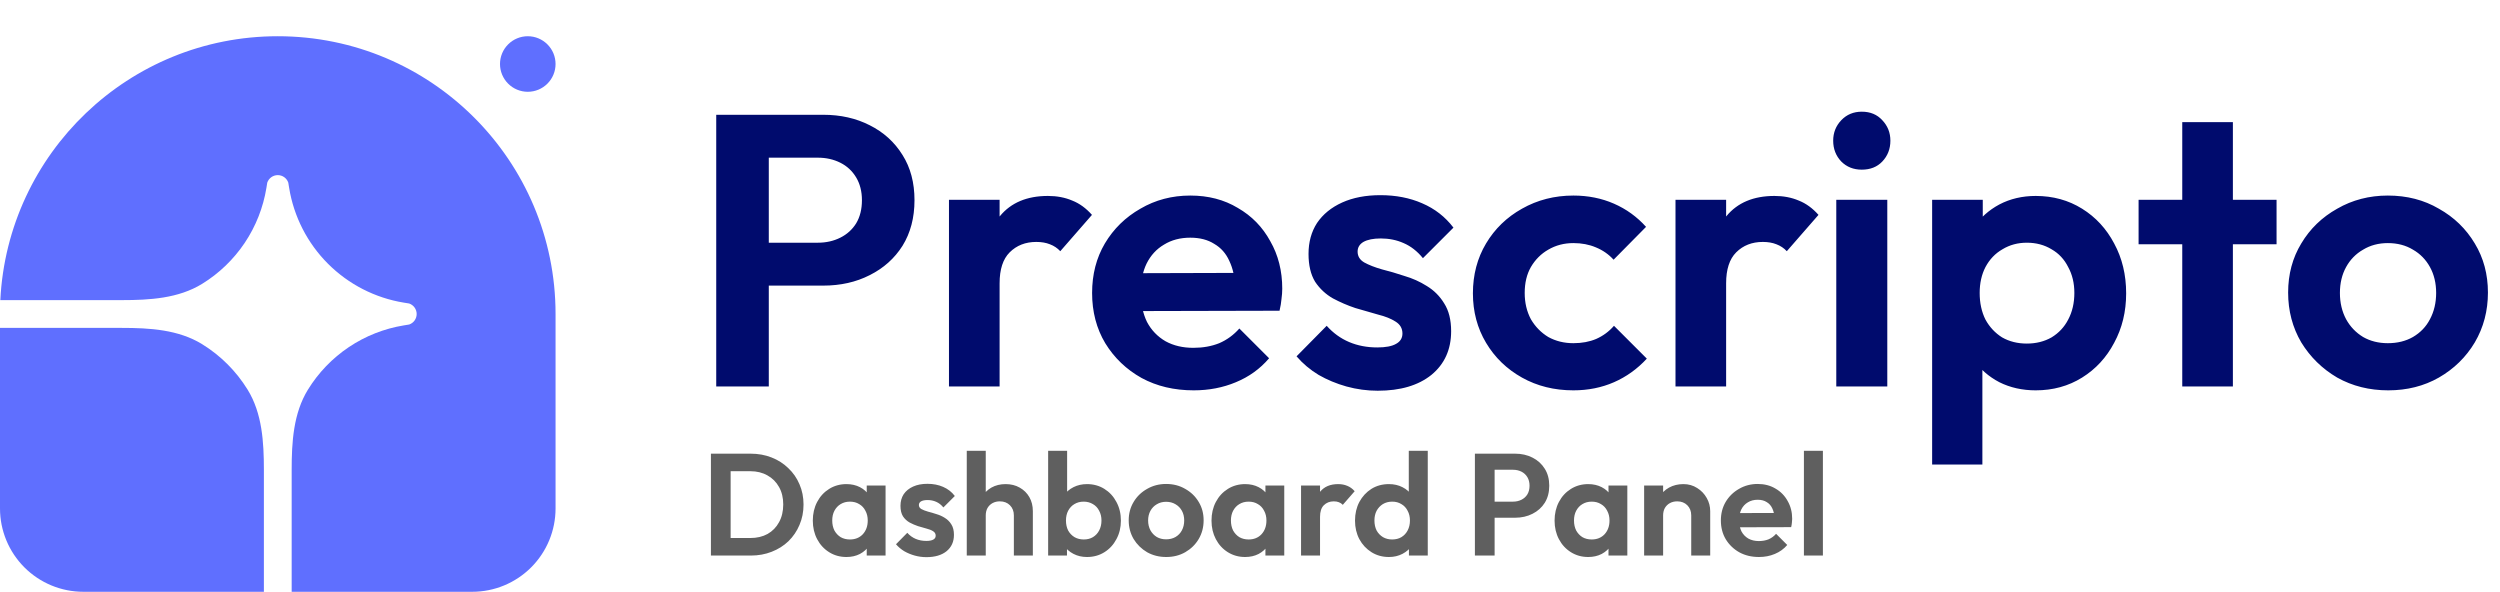
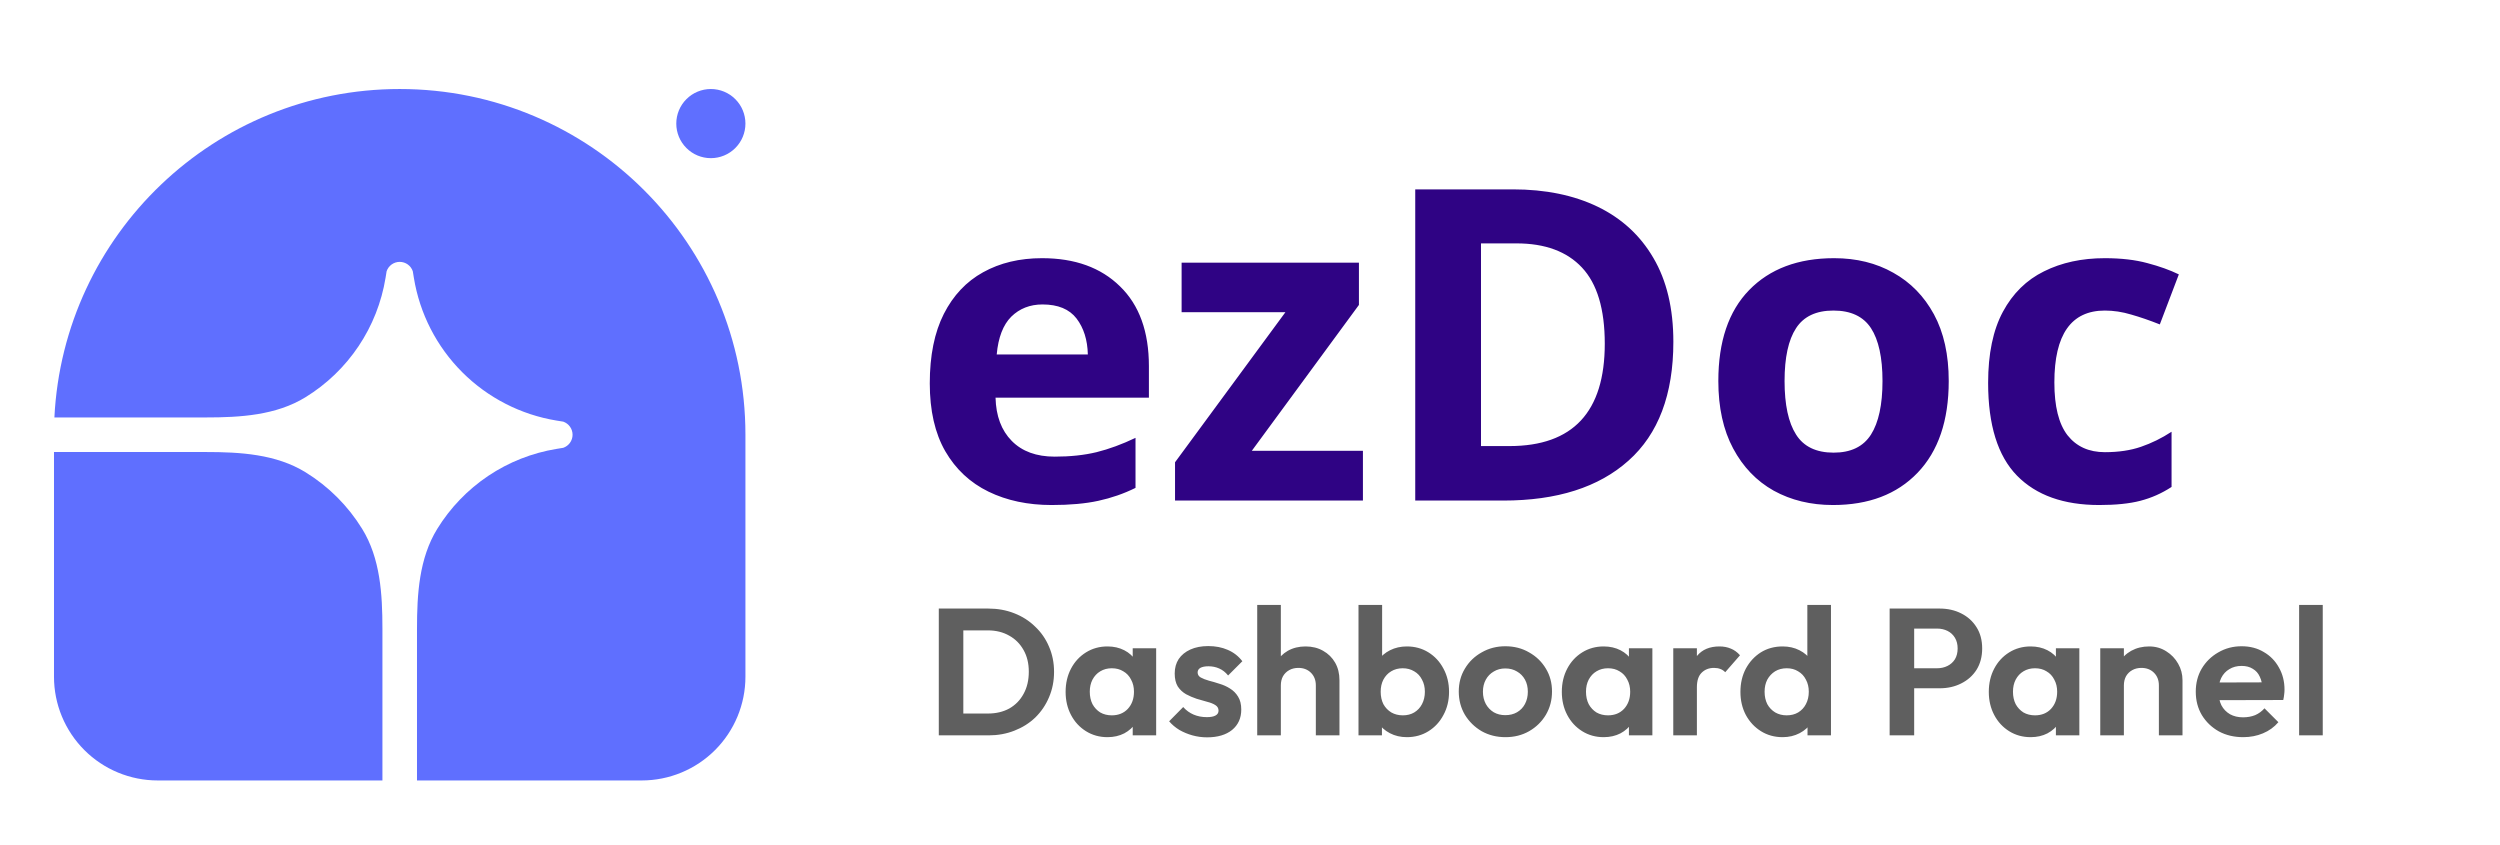
- <svg xmlns="http://www.w3.org/2000/svg" width="207" height="49" viewBox="0 0 207 49" fill="none">
-   <path d="M23 3C35.703 3 46 13.297 46 26V42.1C46 43.93 45.273 45.685 43.979 46.979C42.685 48.273 40.93 49 39.1 49H24.15V38.91C24.15 36.608 24.29 34.222 25.497 32.263C26.362 30.859 27.518 29.657 28.888 28.738C30.258 27.82 31.81 27.208 33.437 26.942L33.878 26.87C34.059 26.808 34.217 26.691 34.328 26.535C34.44 26.379 34.5 26.192 34.5 26C34.5 25.808 34.44 25.621 34.328 25.465C34.217 25.309 34.059 25.192 33.878 25.129L33.437 25.058C31.059 24.67 28.863 23.544 27.159 21.84C25.456 20.137 24.33 17.941 23.942 15.563L23.87 15.122C23.808 14.941 23.691 14.783 23.535 14.671C23.379 14.56 23.192 14.5 23 14.5C22.808 14.5 22.621 14.56 22.465 14.671C22.309 14.783 22.191 14.941 22.129 15.122L22.058 15.563C21.792 17.19 21.18 18.741 20.261 20.111C19.343 21.481 18.141 22.638 16.737 23.502C14.777 24.71 12.392 24.85 10.09 24.85H0.027C0.629 12.682 10.683 3 23 3Z" fill="#5F6FFF" />
-   <path d="M0 27.15H10.09C12.392 27.15 14.777 27.29 16.737 28.498C18.269 29.442 19.558 30.731 20.502 32.263C21.71 34.222 21.85 36.608 21.85 38.91V49H6.9C5.07 49 3.315 48.273 2.021 46.979C0.727 45.685 0 43.93 0 42.1L0 27.15ZM46 5.3C46 5.91 45.758 6.495 45.326 6.926C44.895 7.358 44.31 7.6 43.7 7.6C43.09 7.6 42.505 7.358 42.074 6.926C41.642 6.495 41.4 5.91 41.4 5.3C41.4 4.69 41.642 4.105 42.074 3.674C42.505 3.242 43.09 3 43.7 3C44.31 3 44.895 3.242 45.326 3.674C45.758 4.105 46 4.69 46 5.3Z" fill="#5F6FFF" />
-   <path d="M62.504 23.648V20.096H67.72C68.403 20.096 69.021 19.957 69.576 19.68C70.131 19.403 70.568 19.008 70.888 18.496C71.208 17.963 71.368 17.323 71.368 16.576C71.368 15.851 71.208 15.221 70.888 14.688C70.568 14.155 70.131 13.749 69.576 13.472C69.021 13.195 68.403 13.056 67.72 13.056H62.504V9.504H68.168C69.597 9.504 70.877 9.792 72.008 10.368C73.16 10.944 74.067 11.765 74.728 12.832C75.389 13.877 75.72 15.125 75.72 16.576C75.72 18.027 75.389 19.285 74.728 20.352C74.067 21.397 73.16 22.208 72.008 22.784C70.877 23.36 69.597 23.648 68.168 23.648H62.504ZM59.304 32V9.504H63.656V32H59.304ZM78.575 32V16.544H82.767V32H78.575ZM82.767 23.456L81.135 22.368C81.327 20.469 81.881 18.976 82.799 17.888C83.716 16.779 85.039 16.224 86.767 16.224C87.513 16.224 88.185 16.352 88.783 16.608C89.38 16.843 89.924 17.237 90.415 17.792L87.791 20.8C87.556 20.544 87.268 20.352 86.927 20.224C86.607 20.096 86.233 20.032 85.807 20.032C84.911 20.032 84.175 20.32 83.599 20.896C83.044 21.451 82.767 22.304 82.767 23.456ZM98.842 32.32C97.22 32.32 95.78 31.979 94.522 31.296C93.263 30.592 92.26 29.632 91.514 28.416C90.788 27.2 90.426 25.813 90.426 24.256C90.426 22.72 90.778 21.355 91.482 20.16C92.207 18.944 93.188 17.984 94.426 17.28C95.663 16.555 97.039 16.192 98.554 16.192C100.047 16.192 101.359 16.533 102.49 17.216C103.642 17.877 104.538 18.795 105.178 19.968C105.839 21.12 106.17 22.432 106.17 23.904C106.17 24.181 106.148 24.469 106.106 24.768C106.084 25.045 106.031 25.365 105.946 25.728L92.954 25.76V22.624L103.994 22.592L102.298 23.904C102.255 22.987 102.084 22.219 101.786 21.6C101.508 20.981 101.092 20.512 100.538 20.192C100.004 19.851 99.343 19.68 98.554 19.68C97.722 19.68 96.996 19.872 96.378 20.256C95.759 20.619 95.279 21.141 94.938 21.824C94.618 22.485 94.458 23.275 94.458 24.192C94.458 25.131 94.628 25.952 94.97 26.656C95.332 27.339 95.844 27.872 96.506 28.256C97.167 28.619 97.935 28.8 98.81 28.8C99.599 28.8 100.314 28.672 100.954 28.416C101.594 28.139 102.148 27.733 102.618 27.2L105.082 29.664C104.335 30.539 103.418 31.2 102.33 31.648C101.263 32.096 100.1 32.32 98.842 32.32ZM114.074 32.352C113.2 32.352 112.336 32.235 111.482 32C110.65 31.765 109.882 31.445 109.178 31.04C108.474 30.613 107.866 30.101 107.354 29.504L109.85 26.976C110.384 27.573 111.002 28.021 111.706 28.32C112.41 28.619 113.189 28.768 114.042 28.768C114.725 28.768 115.237 28.672 115.578 28.48C115.941 28.288 116.122 28 116.122 27.616C116.122 27.189 115.93 26.859 115.546 26.624C115.184 26.389 114.704 26.197 114.106 26.048C113.509 25.877 112.88 25.696 112.218 25.504C111.578 25.291 110.96 25.024 110.362 24.704C109.765 24.363 109.274 23.904 108.89 23.328C108.528 22.731 108.346 21.963 108.346 21.024C108.346 20.043 108.581 19.189 109.05 18.464C109.541 17.739 110.234 17.173 111.13 16.768C112.026 16.363 113.082 16.16 114.298 16.16C115.578 16.16 116.73 16.384 117.754 16.832C118.8 17.28 119.664 17.952 120.346 18.848L117.818 21.376C117.349 20.8 116.816 20.384 116.218 20.128C115.642 19.872 115.013 19.744 114.33 19.744C113.712 19.744 113.232 19.84 112.89 20.032C112.57 20.224 112.41 20.491 112.41 20.832C112.41 21.216 112.592 21.515 112.954 21.728C113.338 21.941 113.829 22.133 114.426 22.304C115.024 22.453 115.642 22.635 116.282 22.848C116.944 23.04 117.562 23.317 118.138 23.68C118.736 24.043 119.216 24.523 119.578 25.12C119.962 25.717 120.154 26.485 120.154 27.424C120.154 28.939 119.61 30.144 118.522 31.04C117.434 31.915 115.952 32.352 114.074 32.352ZM130.277 32.32C128.698 32.32 127.28 31.968 126.021 31.264C124.762 30.56 123.77 29.6 123.045 28.384C122.32 27.168 121.957 25.803 121.957 24.288C121.957 22.752 122.32 21.376 123.045 20.16C123.77 18.944 124.762 17.984 126.021 17.28C127.301 16.555 128.72 16.192 130.277 16.192C131.493 16.192 132.613 16.416 133.637 16.864C134.661 17.312 135.546 17.952 136.293 18.784L133.605 21.504C133.2 21.056 132.709 20.715 132.133 20.48C131.578 20.245 130.96 20.128 130.277 20.128C129.509 20.128 128.816 20.309 128.197 20.672C127.6 21.013 127.12 21.493 126.757 22.112C126.416 22.709 126.245 23.424 126.245 24.256C126.245 25.067 126.416 25.792 126.757 26.432C127.12 27.051 127.6 27.541 128.197 27.904C128.816 28.245 129.509 28.416 130.277 28.416C130.981 28.416 131.61 28.299 132.165 28.064C132.741 27.808 133.232 27.445 133.637 26.976L136.357 29.696C135.568 30.549 134.661 31.2 133.637 31.648C132.613 32.096 131.493 32.32 130.277 32.32ZM138.731 32V16.544H142.923V32H138.731ZM142.923 23.456L141.291 22.368C141.483 20.469 142.038 18.976 142.955 17.888C143.872 16.779 145.195 16.224 146.923 16.224C147.67 16.224 148.342 16.352 148.939 16.608C149.536 16.843 150.08 17.237 150.571 17.792L147.947 20.8C147.712 20.544 147.424 20.352 147.083 20.224C146.763 20.096 146.39 20.032 145.963 20.032C145.067 20.032 144.331 20.32 143.755 20.896C143.2 21.451 142.923 22.304 142.923 23.456ZM152.044 32V16.544H156.268V32H152.044ZM154.156 14.048C153.473 14.048 152.908 13.824 152.46 13.376C152.012 12.907 151.788 12.331 151.788 11.648C151.788 10.987 152.012 10.421 152.46 9.952C152.908 9.483 153.473 9.248 154.156 9.248C154.86 9.248 155.425 9.483 155.852 9.952C156.3 10.421 156.524 10.987 156.524 11.648C156.524 12.331 156.3 12.907 155.852 13.376C155.425 13.824 154.86 14.048 154.156 14.048ZM168.557 32.32C167.448 32.32 166.445 32.096 165.549 31.648C164.653 31.179 163.938 30.549 163.405 29.76C162.872 28.971 162.584 28.064 162.541 27.04V21.568C162.584 20.544 162.872 19.637 163.405 18.848C163.96 18.037 164.674 17.397 165.549 16.928C166.445 16.459 167.448 16.224 168.557 16.224C169.986 16.224 171.266 16.576 172.397 17.28C173.528 17.984 174.413 18.944 175.053 20.16C175.714 21.376 176.045 22.752 176.045 24.288C176.045 25.803 175.714 27.168 175.053 28.384C174.413 29.6 173.528 30.56 172.397 31.264C171.266 31.968 169.986 32.32 168.557 32.32ZM167.821 28.448C168.589 28.448 169.272 28.277 169.869 27.936C170.466 27.573 170.925 27.083 171.245 26.464C171.586 25.824 171.757 25.088 171.757 24.256C171.757 23.445 171.586 22.731 171.245 22.112C170.925 21.472 170.466 20.981 169.869 20.64C169.272 20.277 168.589 20.096 167.821 20.096C167.074 20.096 166.402 20.277 165.805 20.64C165.208 20.981 164.738 21.472 164.397 22.112C164.077 22.731 163.917 23.445 163.917 24.256C163.917 25.088 164.077 25.824 164.397 26.464C164.738 27.083 165.197 27.573 165.773 27.936C166.37 28.277 167.053 28.448 167.821 28.448ZM159.981 38.464V16.544H164.173V20.608L163.469 24.352L164.141 28.096V38.464H159.981ZM180.691 32V10.112H184.883V32H180.691ZM177.075 20.224V16.544H188.499V20.224H177.075ZM197.745 32.32C196.188 32.32 194.78 31.968 193.521 31.264C192.284 30.539 191.292 29.568 190.545 28.352C189.82 27.115 189.457 25.739 189.457 24.224C189.457 22.709 189.82 21.355 190.545 20.16C191.27 18.944 192.262 17.984 193.521 17.28C194.78 16.555 196.177 16.192 197.713 16.192C199.292 16.192 200.7 16.555 201.937 17.28C203.196 17.984 204.188 18.944 204.913 20.16C205.638 21.355 206.001 22.709 206.001 24.224C206.001 25.739 205.638 27.115 204.913 28.352C204.188 29.568 203.196 30.539 201.937 31.264C200.7 31.968 199.302 32.32 197.745 32.32ZM197.713 28.416C198.502 28.416 199.196 28.245 199.793 27.904C200.412 27.541 200.881 27.051 201.201 26.432C201.542 25.792 201.713 25.067 201.713 24.256C201.713 23.445 201.542 22.731 201.201 22.112C200.86 21.493 200.39 21.013 199.793 20.672C199.196 20.309 198.502 20.128 197.713 20.128C196.945 20.128 196.262 20.309 195.665 20.672C195.068 21.013 194.598 21.493 194.257 22.112C193.916 22.731 193.745 23.445 193.745 24.256C193.745 25.067 193.916 25.792 194.257 26.432C194.598 27.051 195.068 27.541 195.665 27.904C196.262 28.245 196.945 28.416 197.713 28.416Z" fill="#000B6D" />
-   <path d="M59.98 46V44.548H62.128C62.672 44.548 63.148 44.436 63.556 44.212C63.964 43.98 64.28 43.656 64.504 43.24C64.736 42.824 64.852 42.332 64.852 41.764C64.852 41.212 64.736 40.732 64.504 40.324C64.272 39.908 63.952 39.588 63.544 39.364C63.136 39.132 62.664 39.016 62.128 39.016H59.944V37.564H62.152C62.776 37.564 63.352 37.668 63.88 37.876C64.416 38.084 64.88 38.38 65.272 38.764C65.672 39.14 65.98 39.584 66.196 40.096C66.42 40.608 66.532 41.168 66.532 41.776C66.532 42.384 66.42 42.948 66.196 43.468C65.98 43.98 65.676 44.428 65.284 44.812C64.892 45.188 64.428 45.48 63.892 45.688C63.364 45.896 62.792 46 62.176 46H59.98ZM58.864 46V37.564H60.496V46H58.864ZM70.085 46.12C69.557 46.12 69.081 45.988 68.657 45.724C68.233 45.46 67.901 45.1 67.661 44.644C67.421 44.188 67.301 43.676 67.301 43.108C67.301 42.532 67.421 42.016 67.661 41.56C67.901 41.104 68.233 40.744 68.657 40.48C69.081 40.216 69.557 40.084 70.085 40.084C70.501 40.084 70.873 40.168 71.201 40.336C71.529 40.504 71.789 40.74 71.981 41.044C72.181 41.34 72.289 41.676 72.305 42.052V44.14C72.289 44.524 72.181 44.864 71.981 45.16C71.789 45.456 71.529 45.692 71.201 45.868C70.873 46.036 70.501 46.12 70.085 46.12ZM70.373 44.668C70.813 44.668 71.169 44.524 71.441 44.236C71.713 43.94 71.849 43.56 71.849 43.096C71.849 42.792 71.785 42.524 71.657 42.292C71.537 42.052 71.365 41.868 71.141 41.74C70.925 41.604 70.669 41.536 70.373 41.536C70.085 41.536 69.829 41.604 69.605 41.74C69.389 41.868 69.217 42.052 69.089 42.292C68.969 42.524 68.909 42.792 68.909 43.096C68.909 43.408 68.969 43.684 69.089 43.924C69.217 44.156 69.389 44.34 69.605 44.476C69.829 44.604 70.085 44.668 70.373 44.668ZM71.765 46V44.44L72.017 43.024L71.765 41.632V40.204H73.325V46H71.765ZM76.707 46.132C76.379 46.132 76.055 46.088 75.736 46C75.424 45.912 75.135 45.792 74.871 45.64C74.608 45.48 74.379 45.288 74.188 45.064L75.124 44.116C75.323 44.34 75.555 44.508 75.82 44.62C76.084 44.732 76.376 44.788 76.695 44.788C76.951 44.788 77.144 44.752 77.272 44.68C77.407 44.608 77.475 44.5 77.475 44.356C77.475 44.196 77.403 44.072 77.26 43.984C77.124 43.896 76.944 43.824 76.719 43.768C76.496 43.704 76.26 43.636 76.011 43.564C75.772 43.484 75.54 43.384 75.316 43.264C75.091 43.136 74.907 42.964 74.763 42.748C74.627 42.524 74.559 42.236 74.559 41.884C74.559 41.516 74.647 41.196 74.823 40.924C75.007 40.652 75.267 40.44 75.603 40.288C75.939 40.136 76.335 40.06 76.791 40.06C77.272 40.06 77.704 40.144 78.088 40.312C78.48 40.48 78.803 40.732 79.059 41.068L78.112 42.016C77.936 41.8 77.736 41.644 77.511 41.548C77.296 41.452 77.059 41.404 76.803 41.404C76.572 41.404 76.391 41.44 76.263 41.512C76.144 41.584 76.084 41.684 76.084 41.812C76.084 41.956 76.151 42.068 76.287 42.148C76.431 42.228 76.615 42.3 76.84 42.364C77.064 42.42 77.296 42.488 77.535 42.568C77.784 42.64 78.016 42.744 78.231 42.88C78.456 43.016 78.635 43.196 78.772 43.42C78.915 43.644 78.987 43.932 78.987 44.284C78.987 44.852 78.784 45.304 78.376 45.64C77.968 45.968 77.412 46.132 76.707 46.132ZM83.948 46V42.676C83.948 42.332 83.84 42.052 83.624 41.836C83.408 41.62 83.128 41.512 82.784 41.512C82.56 41.512 82.36 41.56 82.184 41.656C82.008 41.752 81.868 41.888 81.764 42.064C81.668 42.24 81.62 42.444 81.62 42.676L81.008 42.364C81.008 41.908 81.104 41.512 81.296 41.176C81.488 40.832 81.752 40.564 82.088 40.372C82.432 40.18 82.824 40.084 83.264 40.084C83.704 40.084 84.092 40.18 84.428 40.372C84.772 40.564 85.04 40.828 85.232 41.164C85.424 41.5 85.52 41.888 85.52 42.328V46H83.948ZM80.048 46V37.324H81.62V46H80.048ZM90.002 46.12C89.586 46.12 89.21 46.032 88.874 45.856C88.538 45.68 88.27 45.44 88.07 45.136C87.87 44.832 87.762 44.492 87.746 44.116V42.052C87.762 41.676 87.87 41.34 88.07 41.044C88.278 40.74 88.55 40.504 88.886 40.336C89.222 40.168 89.594 40.084 90.002 40.084C90.538 40.084 91.018 40.216 91.442 40.48C91.866 40.744 92.198 41.104 92.438 41.56C92.686 42.016 92.81 42.532 92.81 43.108C92.81 43.676 92.686 44.188 92.438 44.644C92.198 45.1 91.866 45.46 91.442 45.724C91.018 45.988 90.538 46.12 90.002 46.12ZM89.738 44.668C90.026 44.668 90.278 44.604 90.494 44.476C90.718 44.34 90.89 44.156 91.01 43.924C91.138 43.684 91.202 43.408 91.202 43.096C91.202 42.792 91.138 42.524 91.01 42.292C90.89 42.052 90.718 41.868 90.494 41.74C90.27 41.604 90.014 41.536 89.726 41.536C89.438 41.536 89.182 41.604 88.958 41.74C88.742 41.868 88.57 42.052 88.442 42.292C88.322 42.524 88.262 42.792 88.262 43.096C88.262 43.408 88.322 43.684 88.442 43.924C88.57 44.156 88.746 44.34 88.97 44.476C89.194 44.604 89.45 44.668 89.738 44.668ZM86.786 46V37.324H88.358V41.632L88.094 43.024L88.346 44.44V46H86.786ZM96.564 46.12C95.981 46.12 95.453 45.988 94.981 45.724C94.516 45.452 94.144 45.088 93.865 44.632C93.593 44.168 93.457 43.652 93.457 43.084C93.457 42.516 93.593 42.008 93.865 41.56C94.136 41.104 94.508 40.744 94.981 40.48C95.453 40.208 95.977 40.072 96.552 40.072C97.144 40.072 97.672 40.208 98.136 40.48C98.609 40.744 98.981 41.104 99.252 41.56C99.525 42.008 99.66 42.516 99.66 43.084C99.66 43.652 99.525 44.168 99.252 44.632C98.981 45.088 98.609 45.452 98.136 45.724C97.672 45.988 97.148 46.12 96.564 46.12ZM96.552 44.656C96.849 44.656 97.109 44.592 97.332 44.464C97.564 44.328 97.74 44.144 97.861 43.912C97.989 43.672 98.052 43.4 98.052 43.096C98.052 42.792 97.989 42.524 97.861 42.292C97.733 42.06 97.556 41.88 97.332 41.752C97.109 41.616 96.849 41.548 96.552 41.548C96.264 41.548 96.008 41.616 95.784 41.752C95.561 41.88 95.385 42.06 95.257 42.292C95.129 42.524 95.064 42.792 95.064 43.096C95.064 43.4 95.129 43.672 95.257 43.912C95.385 44.144 95.561 44.328 95.784 44.464C96.008 44.592 96.264 44.656 96.552 44.656ZM103.097 46.12C102.569 46.12 102.093 45.988 101.669 45.724C101.245 45.46 100.913 45.1 100.673 44.644C100.433 44.188 100.313 43.676 100.313 43.108C100.313 42.532 100.433 42.016 100.673 41.56C100.913 41.104 101.245 40.744 101.669 40.48C102.093 40.216 102.569 40.084 103.097 40.084C103.513 40.084 103.885 40.168 104.213 40.336C104.541 40.504 104.801 40.74 104.993 41.044C105.193 41.34 105.301 41.676 105.317 42.052V44.14C105.301 44.524 105.193 44.864 104.993 45.16C104.801 45.456 104.541 45.692 104.213 45.868C103.885 46.036 103.513 46.12 103.097 46.12ZM103.385 44.668C103.825 44.668 104.181 44.524 104.453 44.236C104.725 43.94 104.861 43.56 104.861 43.096C104.861 42.792 104.797 42.524 104.669 42.292C104.549 42.052 104.377 41.868 104.153 41.74C103.937 41.604 103.681 41.536 103.385 41.536C103.097 41.536 102.841 41.604 102.617 41.74C102.401 41.868 102.229 42.052 102.101 42.292C101.981 42.524 101.921 42.792 101.921 43.096C101.921 43.408 101.981 43.684 102.101 43.924C102.229 44.156 102.401 44.34 102.617 44.476C102.841 44.604 103.097 44.668 103.385 44.668ZM104.777 46V44.44L105.029 43.024L104.777 41.632V40.204H106.337V46H104.777ZM107.727 46V40.204H109.299V46H107.727ZM109.299 42.796L108.687 42.388C108.759 41.676 108.967 41.116 109.311 40.708C109.655 40.292 110.151 40.084 110.799 40.084C111.079 40.084 111.331 40.132 111.555 40.228C111.779 40.316 111.983 40.464 112.167 40.672L111.183 41.8C111.095 41.704 110.987 41.632 110.859 41.584C110.739 41.536 110.599 41.512 110.439 41.512C110.103 41.512 109.827 41.62 109.611 41.836C109.403 42.044 109.299 42.364 109.299 42.796ZM115.003 46.12C114.467 46.12 113.987 45.988 113.563 45.724C113.139 45.46 112.803 45.1 112.555 44.644C112.315 44.188 112.195 43.676 112.195 43.108C112.195 42.532 112.315 42.016 112.555 41.56C112.803 41.104 113.135 40.744 113.551 40.48C113.975 40.216 114.459 40.084 115.003 40.084C115.419 40.084 115.791 40.168 116.119 40.336C116.455 40.504 116.723 40.74 116.923 41.044C117.131 41.34 117.243 41.676 117.259 42.052V44.116C117.243 44.492 117.135 44.832 116.935 45.136C116.735 45.44 116.467 45.68 116.131 45.856C115.795 46.032 115.419 46.12 115.003 46.12ZM115.267 44.668C115.563 44.668 115.819 44.604 116.035 44.476C116.259 44.34 116.431 44.156 116.551 43.924C116.679 43.684 116.743 43.408 116.743 43.096C116.743 42.792 116.679 42.524 116.551 42.292C116.431 42.052 116.259 41.868 116.035 41.74C115.819 41.604 115.567 41.536 115.279 41.536C114.983 41.536 114.723 41.604 114.499 41.74C114.283 41.876 114.111 42.06 113.983 42.292C113.863 42.524 113.803 42.792 113.803 43.096C113.803 43.408 113.863 43.684 113.983 43.924C114.111 44.156 114.287 44.34 114.511 44.476C114.735 44.604 114.987 44.668 115.267 44.668ZM118.219 46H116.659V44.44L116.911 43.024L116.647 41.632V37.324H118.219V46ZM123.322 42.868V41.536H125.278C125.534 41.536 125.766 41.484 125.974 41.38C126.182 41.276 126.346 41.128 126.466 40.936C126.586 40.736 126.646 40.496 126.646 40.216C126.646 39.944 126.586 39.708 126.466 39.508C126.346 39.308 126.182 39.156 125.974 39.052C125.766 38.948 125.534 38.896 125.278 38.896H123.322V37.564H125.446C125.982 37.564 126.462 37.672 126.886 37.888C127.318 38.104 127.658 38.412 127.906 38.812C128.154 39.204 128.278 39.672 128.278 40.216C128.278 40.76 128.154 41.232 127.906 41.632C127.658 42.024 127.318 42.328 126.886 42.544C126.462 42.76 125.982 42.868 125.446 42.868H123.322ZM122.122 46V37.564H123.754V46H122.122ZM131.503 46.12C130.975 46.12 130.499 45.988 130.075 45.724C129.651 45.46 129.319 45.1 129.079 44.644C128.839 44.188 128.719 43.676 128.719 43.108C128.719 42.532 128.839 42.016 129.079 41.56C129.319 41.104 129.651 40.744 130.075 40.48C130.499 40.216 130.975 40.084 131.503 40.084C131.919 40.084 132.291 40.168 132.619 40.336C132.947 40.504 133.207 40.74 133.399 41.044C133.599 41.34 133.707 41.676 133.723 42.052V44.14C133.707 44.524 133.599 44.864 133.399 45.16C133.207 45.456 132.947 45.692 132.619 45.868C132.291 46.036 131.919 46.12 131.503 46.12ZM131.791 44.668C132.231 44.668 132.587 44.524 132.859 44.236C133.131 43.94 133.267 43.56 133.267 43.096C133.267 42.792 133.203 42.524 133.075 42.292C132.955 42.052 132.783 41.868 132.559 41.74C132.343 41.604 132.087 41.536 131.791 41.536C131.503 41.536 131.247 41.604 131.023 41.74C130.807 41.868 130.635 42.052 130.507 42.292C130.387 42.524 130.327 42.792 130.327 43.096C130.327 43.408 130.387 43.684 130.507 43.924C130.635 44.156 130.807 44.34 131.023 44.476C131.247 44.604 131.503 44.668 131.791 44.668ZM133.183 46V44.44L133.435 43.024L133.183 41.632V40.204H134.743V46H133.183ZM140.034 46V42.676C140.034 42.332 139.926 42.052 139.71 41.836C139.494 41.62 139.214 41.512 138.87 41.512C138.646 41.512 138.446 41.56 138.27 41.656C138.094 41.752 137.954 41.888 137.85 42.064C137.754 42.24 137.706 42.444 137.706 42.676L137.094 42.364C137.094 41.908 137.19 41.512 137.382 41.176C137.582 40.832 137.854 40.564 138.198 40.372C138.55 40.18 138.946 40.084 139.386 40.084C139.81 40.084 140.19 40.192 140.526 40.408C140.862 40.616 141.126 40.892 141.318 41.236C141.51 41.572 141.605 41.936 141.605 42.328V46H140.034ZM136.134 46V40.204H137.706V46H136.134ZM145.644 46.12C145.036 46.12 144.496 45.992 144.024 45.736C143.552 45.472 143.176 45.112 142.896 44.656C142.624 44.2 142.488 43.68 142.488 43.096C142.488 42.52 142.62 42.008 142.884 41.56C143.156 41.104 143.524 40.744 143.988 40.48C144.452 40.208 144.968 40.072 145.536 40.072C146.096 40.072 146.588 40.2 147.012 40.456C147.444 40.704 147.78 41.048 148.02 41.488C148.268 41.92 148.392 42.412 148.392 42.964C148.392 43.068 148.384 43.176 148.368 43.288C148.36 43.392 148.34 43.512 148.308 43.648L143.436 43.66V42.484L147.576 42.472L146.94 42.964C146.924 42.62 146.86 42.332 146.748 42.1C146.644 41.868 146.488 41.692 146.28 41.572C146.08 41.444 145.832 41.38 145.536 41.38C145.224 41.38 144.952 41.452 144.72 41.596C144.488 41.732 144.308 41.928 144.18 42.184C144.06 42.432 144 42.728 144 43.072C144 43.424 144.064 43.732 144.192 43.996C144.328 44.252 144.52 44.452 144.768 44.596C145.016 44.732 145.304 44.8 145.632 44.8C145.928 44.8 146.196 44.752 146.436 44.656C146.676 44.552 146.884 44.4 147.06 44.2L147.984 45.124C147.704 45.452 147.36 45.7 146.952 45.868C146.552 46.036 146.116 46.12 145.644 46.12ZM149.364 46V37.324H150.936V46H149.364Z" fill="#5F5F5F" />
+ <svg xmlns="http://www.w3.org/2000/svg" xml:space="preserve" viewBox="459.188 515.808 166.32 56.16" version="1.1" style="max-height: 500px" width="166.32" height="56.16">
+   <defs>
+ </defs>
+   <g id="82b817b6-e587-49d6-bcb8-e4ced313ad7e" transform="matrix(1 0 0 1 540 540)">
+     <rect height="1080" width="1080" ry="0" rx="0" y="-540" x="-540" style="stroke: none; stroke-width: 1; stroke-dasharray: none; stroke-linecap: butt; stroke-dashoffset: 0; stroke-linejoin: miter; stroke-miterlimit: 4; fill: rgb(255,255,255); fill-rule: nonzero; opacity: 1; visibility: hidden;" />
+   </g>
+   <g id="b804d3ce-a9d6-49a6-9b1d-9189204f3da7" transform="matrix(1 0 0 1 540 540)">
+ </g>
+   <g transform="matrix(1 0 0 1 485.79 544.73)">
+     <path stroke-linecap="round" d="M 23 3 C 35.703 3 46 13.297 46 26 L 46 42.1 C 46 43.93 45.273 45.685 43.979 46.979 C 42.685 48.273 40.93 49 39.1 49 L 24.15 49 L 24.15 38.91 C 24.15 36.608 24.29 34.222 25.497 32.263 C 26.362 30.859 27.518 29.657 28.888 28.738 C 30.258 27.82 31.81 27.208 33.437 26.942 L 33.878 26.87 C 34.059 26.808 34.217 26.691 34.328 26.535 C 34.44 26.379 34.5 26.192 34.5 26 C 34.5 25.808 34.44 25.621 34.328 25.465 C 34.217 25.309 34.059 25.192 33.878 25.129 L 33.437 25.058 C 31.059 24.67 28.863 23.544 27.159 21.84 C 25.456 20.137 24.33 17.941 23.942 15.563 L 23.87 15.122 C 23.808 14.941 23.691 14.783 23.535 14.671 C 23.379 14.56 23.192 14.5 23 14.5 C 22.808 14.5 22.621 14.56 22.465 14.671 C 22.309 14.783 22.191 14.941 22.129 15.122 L 22.058 15.563 C 21.792 17.19 21.18 18.741 20.261 20.111 C 19.343 21.481 18.141 22.638 16.737 23.502 C 14.777 24.71 12.392 24.85 10.09 24.85 L 0.027 24.85 C 0.629 12.682 10.683 3 23 3 Z" transform="translate(-23.01, -26)" style="stroke: none; stroke-width: 1; stroke-dasharray: none; stroke-linecap: butt; stroke-dashoffset: 0; stroke-linejoin: miter; stroke-miterlimit: 4; fill: rgb(95,111,255); fill-rule: nonzero; opacity: 1;" />
+   </g>
+   <g transform="matrix(1 0 0 1 485.78 544.73)">
+     <path stroke-linecap="round" d="M 0 27.15 L 10.09 27.15 C 12.392 27.15 14.777 27.29 16.737 28.498 C 18.269 29.442 19.558 30.731 20.502 32.263 C 21.71 34.222 21.85 36.608 21.85 38.91 L 21.85 49 L 6.9 49 C 5.07 49 3.315 48.273 2.021 46.979 C 0.727 45.685 0 43.93 0 42.1 L 0 27.15 Z M 46 5.3 C 46 5.91 45.758 6.495 45.326 6.926 C 44.895 7.358 44.31 7.6 43.7 7.6 C 43.09 7.6 42.505 7.358 42.074 6.926 C 41.642 6.495 41.4 5.91 41.4 5.3 C 41.4 4.69 41.642 4.105 42.074 3.674 C 42.505 3.242 43.09 3 43.7 3 C 44.31 3 44.895 3.242 45.326 3.674 C 45.758 4.105 46 4.69 46 5.3 Z" transform="translate(-23, -26)" style="stroke: none; stroke-width: 1; stroke-dasharray: none; stroke-linecap: butt; stroke-dashoffset: 0; stroke-linejoin: miter; stroke-miterlimit: 4; fill: rgb(95,111,255); fill-rule: nonzero; opacity: 1;" />
+   </g>
+   <g transform="matrix(1 0 0 1 567.68 560.46)">
+     <path stroke-linecap="round" d="M 59.98 46 L 59.98 44.548 L 62.128 44.548 C 62.672 44.548 63.148 44.436 63.556 44.212 C 63.964 43.98 64.28 43.656 64.504 43.24 C 64.736 42.824 64.852 42.332 64.852 41.764 C 64.852 41.212 64.736 40.732 64.504 40.324 C 64.272 39.908 63.952 39.588 63.544 39.364 C 63.136 39.132 62.664 39.016 62.128 39.016 L 59.944 39.016 L 59.944 37.564 L 62.152 37.564 C 62.776 37.564 63.352 37.668 63.88 37.876 C 64.416 38.084 64.88 38.38 65.272 38.764 C 65.672 39.14 65.98 39.584 66.196 40.096 C 66.42 40.608 66.532 41.168 66.532 41.776 C 66.532 42.384 66.42 42.948 66.196 43.468 C 65.98 43.98 65.676 44.428 65.284 44.812 C 64.892 45.188 64.428 45.48 63.892 45.688 C 63.364 45.896 62.792 46 62.176 46 L 59.98 46 Z M 58.864 46 L 58.864 37.564 L 60.496 37.564 L 60.496 46 L 58.864 46 Z M 70.085 46.12 C 69.557 46.12 69.081 45.988 68.657 45.724 C 68.233 45.46 67.901 45.1 67.661 44.644 C 67.421 44.188 67.301 43.676 67.301 43.108 C 67.301 42.532 67.421 42.016 67.661 41.56 C 67.901 41.104 68.233 40.744 68.657 40.48 C 69.081 40.216 69.557 40.084 70.085 40.084 C 70.501 40.084 70.873 40.168 71.201 40.336 C 71.529 40.504 71.789 40.74 71.981 41.044 C 72.181 41.34 72.289 41.676 72.305 42.052 L 72.305 44.14 C 72.289 44.524 72.181 44.864 71.981 45.16 C 71.789 45.456 71.529 45.692 71.201 45.868 C 70.873 46.036 70.501 46.12 70.085 46.12 Z M 70.373 44.668 C 70.813 44.668 71.169 44.524 71.441 44.236 C 71.713 43.94 71.849 43.56 71.849 43.096 C 71.849 42.792 71.785 42.524 71.657 42.292 C 71.537 42.052 71.365 41.868 71.141 41.74 C 70.925 41.604 70.669 41.536 70.373 41.536 C 70.085 41.536 69.829 41.604 69.605 41.74 C 69.389 41.868 69.217 42.052 69.089 42.292 C 68.969 42.524 68.909 42.792 68.909 43.096 C 68.909 43.408 68.969 43.684 69.089 43.924 C 69.217 44.156 69.389 44.34 69.605 44.476 C 69.829 44.604 70.085 44.668 70.373 44.668 Z M 71.765 46 L 71.765 44.44 L 72.017 43.024 L 71.765 41.632 L 71.765 40.204 L 73.325 40.204 L 73.325 46 L 71.765 46 Z M 76.707 46.132 C 76.379 46.132 76.055 46.088 75.736 46 C 75.424 45.912 75.135 45.792 74.871 45.64 C 74.608 45.48 74.379 45.288 74.188 45.064 L 75.124 44.116 C 75.323 44.34 75.555 44.508 75.82 44.62 C 76.084 44.732 76.376 44.788 76.695 44.788 C 76.951 44.788 77.144 44.752 77.272 44.68 C 77.407 44.608 77.475 44.5 77.475 44.356 C 77.475 44.196 77.403 44.072 77.26 43.984 C 77.124 43.896 76.944 43.824 76.719 43.768 C 76.496 43.704 76.26 43.636 76.011 43.564 C 75.772 43.484 75.54 43.384 75.316 43.264 C 75.091 43.136 74.907 42.964 74.763 42.748 C 74.627 42.524 74.559 42.236 74.559 41.884 C 74.559 41.516 74.647 41.196 74.823 40.924 C 75.007 40.652 75.267 40.44 75.603 40.288 C 75.939 40.136 76.335 40.06 76.791 40.06 C 77.272 40.06 77.704 40.144 78.088 40.312 C 78.48 40.48 78.803 40.732 79.059 41.068 L 78.112 42.016 C 77.936 41.8 77.736 41.644 77.511 41.548 C 77.296 41.452 77.059 41.404 76.803 41.404 C 76.572 41.404 76.391 41.44 76.263 41.512 C 76.144 41.584 76.084 41.684 76.084 41.812 C 76.084 41.956 76.151 42.068 76.287 42.148 C 76.431 42.228 76.615 42.3 76.84 42.364 C 77.064 42.42 77.296 42.488 77.535 42.568 C 77.784 42.64 78.016 42.744 78.231 42.88 C 78.456 43.016 78.635 43.196 78.772 43.42 C 78.915 43.644 78.987 43.932 78.987 44.284 C 78.987 44.852 78.784 45.304 78.376 45.64 C 77.968 45.968 77.412 46.132 76.707 46.132 Z M 83.948 46 L 83.948 42.676 C 83.948 42.332 83.84 42.052 83.624 41.836 C 83.408 41.62 83.128 41.512 82.784 41.512 C 82.56 41.512 82.36 41.56 82.184 41.656 C 82.008 41.752 81.868 41.888 81.764 42.064 C 81.668 42.24 81.62 42.444 81.62 42.676 L 81.008 42.364 C 81.008 41.908 81.104 41.512 81.296 41.176 C 81.488 40.832 81.752 40.564 82.088 40.372 C 82.432 40.18 82.824 40.084 83.264 40.084 C 83.704 40.084 84.092 40.18 84.428 40.372 C 84.772 40.564 85.04 40.828 85.232 41.164 C 85.424 41.5 85.52 41.888 85.52 42.328 L 85.52 46 L 83.948 46 Z M 80.048 46 L 80.048 37.324 L 81.62 37.324 L 81.62 46 L 80.048 46 Z M 90.002 46.12 C 89.586 46.12 89.21 46.032 88.874 45.856 C 88.538 45.68 88.27 45.44 88.07 45.136 C 87.87 44.832 87.762 44.492 87.746 44.116 L 87.746 42.052 C 87.762 41.676 87.87 41.34 88.07 41.044 C 88.278 40.74 88.55 40.504 88.886 40.336 C 89.222 40.168 89.594 40.084 90.002 40.084 C 90.538 40.084 91.018 40.216 91.442 40.48 C 91.866 40.744 92.198 41.104 92.438 41.56 C 92.686 42.016 92.81 42.532 92.81 43.108 C 92.81 43.676 92.686 44.188 92.438 44.644 C 92.198 45.1 91.866 45.46 91.442 45.724 C 91.018 45.988 90.538 46.12 90.002 46.12 Z M 89.738 44.668 C 90.026 44.668 90.278 44.604 90.494 44.476 C 90.718 44.34 90.89 44.156 91.01 43.924 C 91.138 43.684 91.202 43.408 91.202 43.096 C 91.202 42.792 91.138 42.524 91.01 42.292 C 90.89 42.052 90.718 41.868 90.494 41.74 C 90.27 41.604 90.014 41.536 89.726 41.536 C 89.438 41.536 89.182 41.604 88.958 41.74 C 88.742 41.868 88.57 42.052 88.442 42.292 C 88.322 42.524 88.262 42.792 88.262 43.096 C 88.262 43.408 88.322 43.684 88.442 43.924 C 88.57 44.156 88.746 44.34 88.97 44.476 C 89.194 44.604 89.45 44.668 89.738 44.668 Z M 86.786 46 L 86.786 37.324 L 88.358 37.324 L 88.358 41.632 L 88.094 43.024 L 88.346 44.44 L 88.346 46 L 86.786 46 Z M 96.564 46.12 C 95.981 46.12 95.453 45.988 94.981 45.724 C 94.516 45.452 94.144 45.088 93.865 44.632 C 93.593 44.168 93.457 43.652 93.457 43.084 C 93.457 42.516 93.593 42.008 93.865 41.56 C 94.136 41.104 94.508 40.744 94.981 40.48 C 95.453 40.208 95.977 40.072 96.552 40.072 C 97.144 40.072 97.672 40.208 98.136 40.48 C 98.609 40.744 98.981 41.104 99.252 41.56 C 99.525 42.008 99.66 42.516 99.66 43.084 C 99.66 43.652 99.525 44.168 99.252 44.632 C 98.981 45.088 98.609 45.452 98.136 45.724 C 97.672 45.988 97.148 46.12 96.564 46.12 Z M 96.552 44.656 C 96.849 44.656 97.109 44.592 97.332 44.464 C 97.564 44.328 97.74 44.144 97.861 43.912 C 97.989 43.672 98.052 43.4 98.052 43.096 C 98.052 42.792 97.989 42.524 97.861 42.292 C 97.733 42.06 97.556 41.88 97.332 41.752 C 97.109 41.616 96.849 41.548 96.552 41.548 C 96.264 41.548 96.008 41.616 95.784 41.752 C 95.561 41.88 95.385 42.06 95.257 42.292 C 95.129 42.524 95.064 42.792 95.064 43.096 C 95.064 43.4 95.129 43.672 95.257 43.912 C 95.385 44.144 95.561 44.328 95.784 44.464 C 96.008 44.592 96.264 44.656 96.552 44.656 Z M 103.097 46.12 C 102.569 46.12 102.093 45.988 101.669 45.724 C 101.245 45.46 100.913 45.1 100.673 44.644 C 100.433 44.188 100.313 43.676 100.313 43.108 C 100.313 42.532 100.433 42.016 100.673 41.56 C 100.913 41.104 101.245 40.744 101.669 40.48 C 102.093 40.216 102.569 40.084 103.097 40.084 C 103.513 40.084 103.885 40.168 104.213 40.336 C 104.541 40.504 104.801 40.74 104.993 41.044 C 105.193 41.34 105.301 41.676 105.317 42.052 L 105.317 44.14 C 105.301 44.524 105.193 44.864 104.993 45.16 C 104.801 45.456 104.541 45.692 104.213 45.868 C 103.885 46.036 103.513 46.12 103.097 46.12 Z M 103.385 44.668 C 103.825 44.668 104.181 44.524 104.453 44.236 C 104.725 43.94 104.861 43.56 104.861 43.096 C 104.861 42.792 104.797 42.524 104.669 42.292 C 104.549 42.052 104.377 41.868 104.153 41.74 C 103.937 41.604 103.681 41.536 103.385 41.536 C 103.097 41.536 102.841 41.604 102.617 41.74 C 102.401 41.868 102.229 42.052 102.101 42.292 C 101.981 42.524 101.921 42.792 101.921 43.096 C 101.921 43.408 101.981 43.684 102.101 43.924 C 102.229 44.156 102.401 44.34 102.617 44.476 C 102.841 44.604 103.097 44.668 103.385 44.668 Z M 104.777 46 L 104.777 44.44 L 105.029 43.024 L 104.777 41.632 L 104.777 40.204 L 106.337 40.204 L 106.337 46 L 104.777 46 Z M 107.727 46 L 107.727 40.204 L 109.299 40.204 L 109.299 46 L 107.727 46 Z M 109.299 42.796 L 108.687 42.388 C 108.759 41.676 108.967 41.116 109.311 40.708 C 109.655 40.292 110.151 40.084 110.799 40.084 C 111.079 40.084 111.331 40.132 111.555 40.228 C 111.779 40.316 111.983 40.464 112.167 40.672 L 111.183 41.8 C 111.095 41.704 110.987 41.632 110.859 41.584 C 110.739 41.536 110.599 41.512 110.439 41.512 C 110.103 41.512 109.827 41.62 109.611 41.836 C 109.403 42.044 109.299 42.364 109.299 42.796 Z M 115.003 46.12 C 114.467 46.12 113.987 45.988 113.563 45.724 C 113.139 45.46 112.803 45.1 112.555 44.644 C 112.315 44.188 112.195 43.676 112.195 43.108 C 112.195 42.532 112.315 42.016 112.555 41.56 C 112.803 41.104 113.135 40.744 113.551 40.48 C 113.975 40.216 114.459 40.084 115.003 40.084 C 115.419 40.084 115.791 40.168 116.119 40.336 C 116.455 40.504 116.723 40.74 116.923 41.044 C 117.131 41.34 117.243 41.676 117.259 42.052 L 117.259 44.116 C 117.243 44.492 117.135 44.832 116.935 45.136 C 116.735 45.44 116.467 45.68 116.131 45.856 C 115.795 46.032 115.419 46.12 115.003 46.12 Z M 115.267 44.668 C 115.563 44.668 115.819 44.604 116.035 44.476 C 116.259 44.34 116.431 44.156 116.551 43.924 C 116.679 43.684 116.743 43.408 116.743 43.096 C 116.743 42.792 116.679 42.524 116.551 42.292 C 116.431 42.052 116.259 41.868 116.035 41.74 C 115.819 41.604 115.567 41.536 115.279 41.536 C 114.983 41.536 114.723 41.604 114.499 41.74 C 114.283 41.876 114.111 42.06 113.983 42.292 C 113.863 42.524 113.803 42.792 113.803 43.096 C 113.803 43.408 113.863 43.684 113.983 43.924 C 114.111 44.156 114.287 44.34 114.511 44.476 C 114.735 44.604 114.987 44.668 115.267 44.668 Z M 118.219 46 L 116.659 46 L 116.659 44.44 L 116.911 43.024 L 116.647 41.632 L 116.647 37.324 L 118.219 37.324 L 118.219 46 Z M 123.322 42.868 L 123.322 41.536 L 125.278 41.536 C 125.534 41.536 125.766 41.484 125.974 41.38 C 126.182 41.276 126.346 41.128 126.466 40.936 C 126.586 40.736 126.646 40.496 126.646 40.216 C 126.646 39.944 126.586 39.708 126.466 39.508 C 126.346 39.308 126.182 39.156 125.974 39.052 C 125.766 38.948 125.534 38.896 125.278 38.896 L 123.322 38.896 L 123.322 37.564 L 125.446 37.564 C 125.982 37.564 126.462 37.672 126.886 37.888 C 127.318 38.104 127.658 38.412 127.906 38.812 C 128.154 39.204 128.278 39.672 128.278 40.216 C 128.278 40.76 128.154 41.232 127.906 41.632 C 127.658 42.024 127.318 42.328 126.886 42.544 C 126.462 42.76 125.982 42.868 125.446 42.868 L 123.322 42.868 Z M 122.122 46 L 122.122 37.564 L 123.754 37.564 L 123.754 46 L 122.122 46 Z M 131.503 46.12 C 130.975 46.12 130.499 45.988 130.075 45.724 C 129.651 45.46 129.319 45.1 129.079 44.644 C 128.839 44.188 128.719 43.676 128.719 43.108 C 128.719 42.532 128.839 42.016 129.079 41.56 C 129.319 41.104 129.651 40.744 130.075 40.48 C 130.499 40.216 130.975 40.084 131.503 40.084 C 131.919 40.084 132.291 40.168 132.619 40.336 C 132.947 40.504 133.207 40.74 133.399 41.044 C 133.599 41.34 133.707 41.676 133.723 42.052 L 133.723 44.14 C 133.707 44.524 133.599 44.864 133.399 45.16 C 133.207 45.456 132.947 45.692 132.619 45.868 C 132.291 46.036 131.919 46.12 131.503 46.12 Z M 131.791 44.668 C 132.231 44.668 132.587 44.524 132.859 44.236 C 133.131 43.94 133.267 43.56 133.267 43.096 C 133.267 42.792 133.203 42.524 133.075 42.292 C 132.955 42.052 132.783 41.868 132.559 41.74 C 132.343 41.604 132.087 41.536 131.791 41.536 C 131.503 41.536 131.247 41.604 131.023 41.74 C 130.807 41.868 130.635 42.052 130.507 42.292 C 130.387 42.524 130.327 42.792 130.327 43.096 C 130.327 43.408 130.387 43.684 130.507 43.924 C 130.635 44.156 130.807 44.34 131.023 44.476 C 131.247 44.604 131.503 44.668 131.791 44.668 Z M 133.183 46 L 133.183 44.44 L 133.435 43.024 L 133.183 41.632 L 133.183 40.204 L 134.743 40.204 L 134.743 46 L 133.183 46 Z M 140.034 46 L 140.034 42.676 C 140.034 42.332 139.926 42.052 139.71 41.836 C 139.494 41.62 139.214 41.512 138.87 41.512 C 138.646 41.512 138.446 41.56 138.27 41.656 C 138.094 41.752 137.954 41.888 137.85 42.064 C 137.754 42.24 137.706 42.444 137.706 42.676 L 137.094 42.364 C 137.094 41.908 137.19 41.512 137.382 41.176 C 137.582 40.832 137.854 40.564 138.198 40.372 C 138.55 40.18 138.946 40.084 139.386 40.084 C 139.81 40.084 140.19 40.192 140.526 40.408 C 140.862 40.616 141.126 40.892 141.318 41.236 C 141.51 41.572 141.605 41.936 141.605 42.328 L 141.605 46 L 140.034 46 Z M 136.134 46 L 136.134 40.204 L 137.706 40.204 L 137.706 46 L 136.134 46 Z M 145.644 46.12 C 145.036 46.12 144.496 45.992 144.024 45.736 C 143.552 45.472 143.176 45.112 142.896 44.656 C 142.624 44.2 142.488 43.68 142.488 43.096 C 142.488 42.52 142.62 42.008 142.884 41.56 C 143.156 41.104 143.524 40.744 143.988 40.48 C 144.452 40.208 144.968 40.072 145.536 40.072 C 146.096 40.072 146.588 40.2 147.012 40.456 C 147.444 40.704 147.78 41.048 148.02 41.488 C 148.268 41.92 148.392 42.412 148.392 42.964 C 148.392 43.068 148.384 43.176 148.368 43.288 C 148.36 43.392 148.34 43.512 148.308 43.648 L 143.436 43.66 L 143.436 42.484 L 147.576 42.472 L 146.94 42.964 C 146.924 42.62 146.86 42.332 146.748 42.1 C 146.644 41.868 146.488 41.692 146.28 41.572 C 146.08 41.444 145.832 41.38 145.536 41.38 C 145.224 41.38 144.952 41.452 144.72 41.596 C 144.488 41.732 144.308 41.928 144.18 42.184 C 144.06 42.432 144 42.728 144 43.072 C 144 43.424 144.064 43.732 144.192 43.996 C 144.328 44.252 144.52 44.452 144.768 44.596 C 145.016 44.732 145.304 44.8 145.632 44.8 C 145.928 44.8 146.196 44.752 146.436 44.656 C 146.676 44.552 146.884 44.4 147.06 44.2 L 147.984 45.124 C 147.704 45.452 147.36 45.7 146.952 45.868 C 146.552 46.036 146.116 46.12 145.644 46.12 Z M 149.364 46 L 149.364 37.324 L 150.936 37.324 L 150.936 46 L 149.364 46 Z" transform="translate(-104.9, -41.73)" style="stroke: none; stroke-width: 1; stroke-dasharray: none; stroke-linecap: butt; stroke-dashoffset: 0; stroke-linejoin: miter; stroke-miterlimit: 4; fill: rgb(95,95,95); fill-rule: nonzero; opacity: 1;" />
+   </g>
+   <g transform="matrix(NaN NaN NaN NaN 0 0)">
+     <g style="">
+ </g>
+   </g>
+   <g id="18f24eeb-29b9-49a8-ba60-2754c00b99df" style="" transform="matrix(1 0 0 1 563.22 540)">
+     <text style="stroke: none; stroke-width: 1; stroke-dasharray: none; stroke-linecap: butt; stroke-dashoffset: 0; stroke-linejoin: miter; stroke-miterlimit: 4; fill: rgb(47,3,132); fill-rule: nonzero; opacity: 1; white-space: pre;" font-weight="900" font-style="normal" font-size="29" font-family="Raleway" xml:space="preserve">
+       <tspan y="9.11" x="-43.49">ezDoc</tspan>
+     </text>
+   </g>
</svg>
